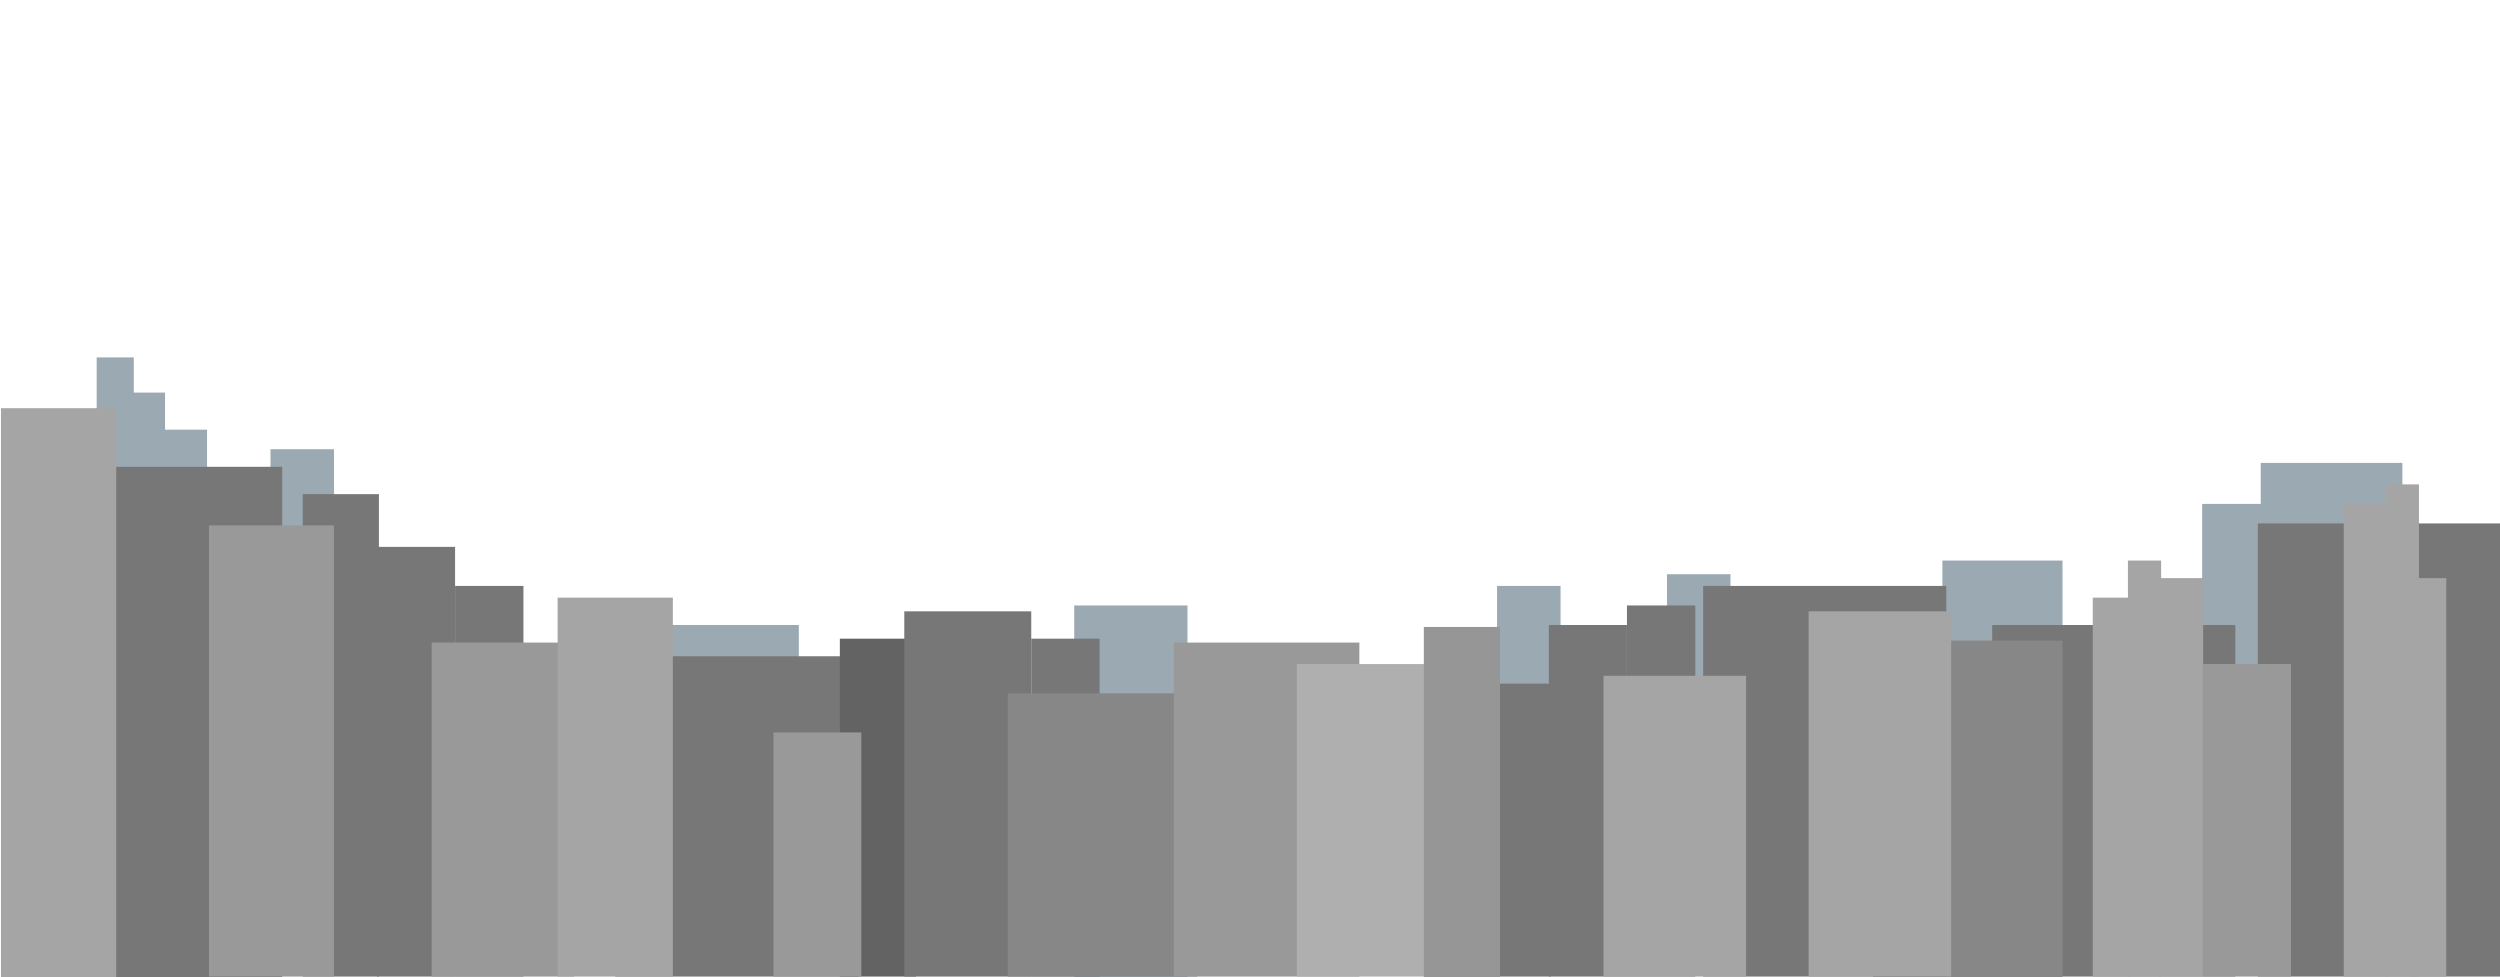
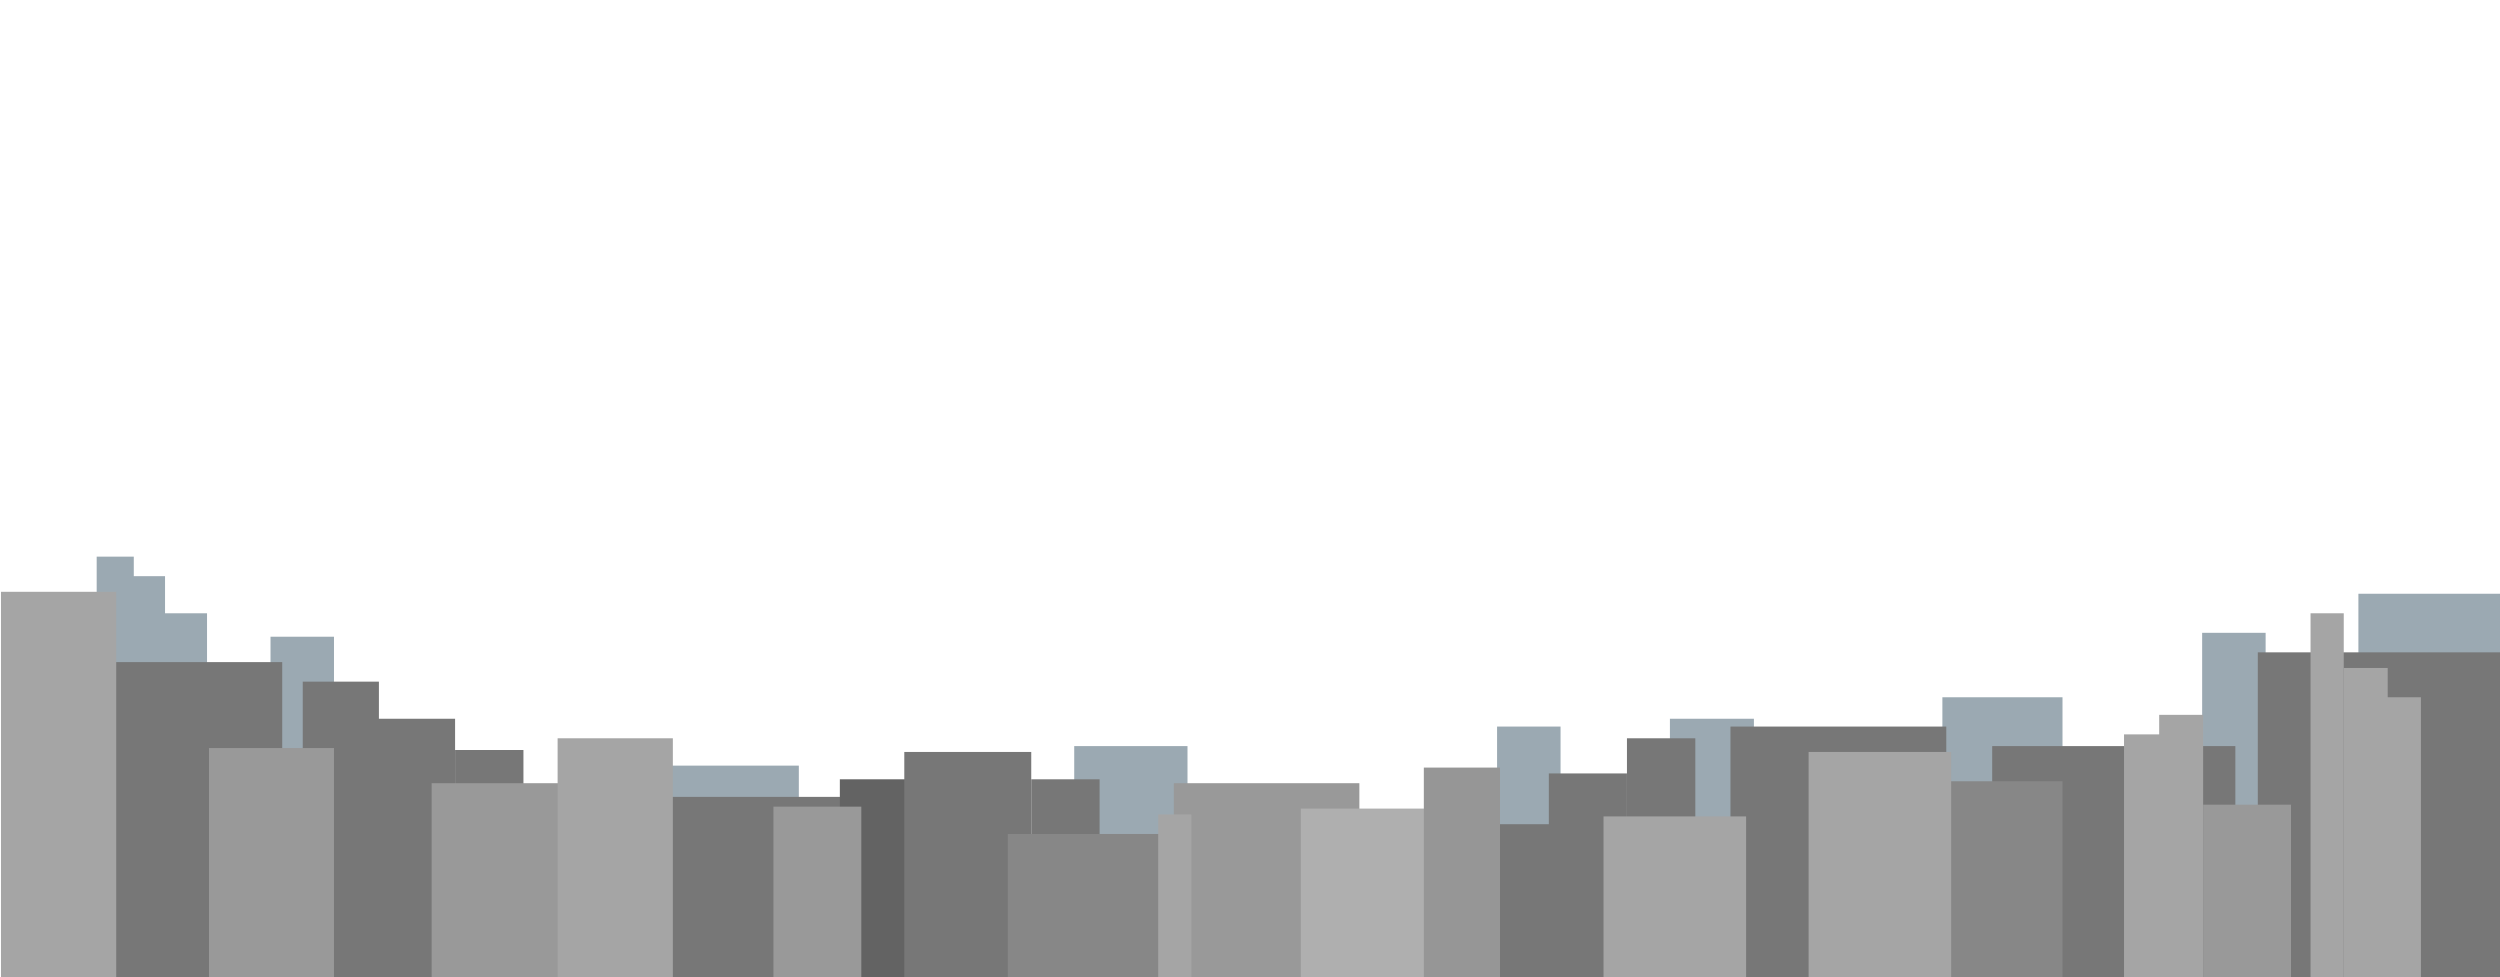
<svg xmlns="http://www.w3.org/2000/svg" id="Layer_1" data-name="Layer 1" viewBox="0 0 1280 500">
  <defs>
    <style>.cls-1{fill:#9ba9b2;}.cls-2{fill:#777;}.cls-3{fill:#a5a5a5;}.cls-4{fill:#999;}.cls-5{fill:#636363;}.cls-6{fill:#878787;}.cls-7{fill:#afafaf;}.cls-8{fill:#969696;}</style>
  </defs>
-   <rect class="cls-1" x="49.5" y="183" width="19" height="211.5" />
-   <rect class="cls-1" x="138.5" y="230" width="32.5" height="226.5" />
-   <rect class="cls-1" x="766.5" y="300" width="32.5" height="199.5" />
-   <rect class="cls-1" x="1127.5" y="258" width="32.5" height="199.5" />
-   <rect class="cls-1" x="994.5" y="287" width="61.5" height="199.5" />
-   <rect class="cls-1" x="1157.5" y="237" width="72.5" height="190.5" />
-   <rect class="cls-1" x="853.5" y="294" width="32.5" height="199.5" />
-   <rect class="cls-1" x="342" y="320" width="67" height="178.5" />
-   <rect class="cls-1" x="550" y="310" width="58" height="190.5" />
-   <rect class="cls-1" x="67.5" y="201" width="17" height="193.5" />
-   <rect class="cls-1" x="83.5" y="220" width="22.5" height="174.5" />
-   <rect class="cls-2" x="20" y="239" width="124.5" height="261.5" />
-   <rect class="cls-2" x="1156" y="268" width="124" height="232" />
-   <rect class="cls-3" x="0.5" y="209" width="59" height="291.5" />
-   <rect class="cls-3" x="1200" y="258" width="22.5" height="242" />
-   <rect class="cls-3" x="1221.5" y="248" width="17" height="252" />
-   <rect class="cls-3" x="1234" y="296" width="18.5" height="204" />
-   <rect class="cls-2" x="1020" y="320" width="124.5" height="180" />
-   <rect class="cls-3" x="1071.5" y="306" width="19" height="194" />
-   <rect class="cls-3" x="1089.5" y="287" width="17" height="213" />
-   <rect class="cls-3" x="1105.5" y="296" width="22.5" height="204" />
-   <rect class="cls-2" x="155" y="253" width="39" height="247" />
-   <rect class="cls-2" x="193" y="280" width="40" height="220" />
-   <rect class="cls-2" x="233" y="300" width="35" height="200" />
-   <rect class="cls-4" x="221" y="329" width="73" height="171" />
-   <rect class="cls-2" x="315" y="336" width="124.5" height="164" />
-   <rect class="cls-3" x="285.5" y="306" width="59" height="194" />
-   <rect class="cls-5" x="430" y="327" width="39" height="173" />
-   <rect class="cls-2" x="463" y="313" width="65" height="187" />
-   <rect class="cls-2" x="528" y="327" width="35" height="173" />
-   <rect class="cls-6" x="516" y="355" width="97" height="145" />
-   <rect class="cls-6" x="959" y="328" width="97" height="173" />
-   <rect class="cls-2" x="872" y="300" width="124.5" height="200" />
-   <rect class="cls-4" x="601" y="329" width="95" height="171" />
-   <rect class="cls-4" x="1128" y="340" width="45" height="160" />
-   <rect class="cls-7" x="664" y="340" width="70" height="160" />
-   <rect class="cls-2" x="755" y="350" width="39" height="150" />
-   <rect class="cls-8" x="729" y="321" width="39" height="180" />
-   <rect class="cls-2" x="793" y="320" width="40" height="180" />
-   <rect class="cls-2" x="833" y="310" width="35" height="190" />
-   <rect class="cls-3" x="821" y="346" width="73" height="154" />
-   <rect class="cls-3" x="926" y="313" width="73" height="187" />
-   <rect class="cls-4" x="107" y="269" width="64" height="231" />
-   <rect class="cls-4" x="396" y="375" width="45" height="125" />
+   <rect class="cls-1" x="49.5" y="285" width="19" height="211.5" />
+   <rect class="cls-1" x="138.5" y="326" width="32.5" height="226.5" />
+   <rect class="cls-1" x="766.5" y="372" width="32.5" height="199.5" />
+   <rect class="cls-1" x="1127.5" y="324" width="32.5" height="199.5" />
+   <rect class="cls-1" x="994.5" y="357" width="61.5" height="199.5" />
+   <rect class="cls-1" x="1207.5" y="304" width="72.5" height="190.5" />
+   <rect class="cls-1" x="855" y="368" width="43" height="199.5" />
+   <rect class="cls-1" x="342" y="392" width="67" height="178.5" />
+   <rect class="cls-1" x="550" y="382" width="58" height="190.5" />
+   <rect class="cls-1" x="67.5" y="295" width="17" height="193.5" />
+   <rect class="cls-1" x="83.5" y="314" width="22.5" height="174.5" />
+   <rect class="cls-2" x="20" y="339" width="124.5" height="261.5" />
+   <rect class="cls-2" x="1156" y="334" width="124" height="232" />
+   <rect class="cls-3" x="0.5" y="303" width="59" height="291.5" />
+   <rect class="cls-3" x="1200" y="342" width="22.5" height="224" />
+   <rect class="cls-3" x="1183" y="314" width="17" height="252" />
+   <rect class="cls-3" x="1221" y="357" width="18.5" height="204" />
+   <rect class="cls-2" x="1020" y="382" width="124.5" height="180" />
+   <rect class="cls-3" x="1087.5" y="376" width="19" height="194" />
+   <rect class="cls-3" x="1105.5" y="366" width="22.5" height="204" />
+   <rect class="cls-2" x="155" y="349" width="39" height="247" />
+   <rect class="cls-2" x="193" y="368" width="40" height="220" />
+   <rect class="cls-2" x="233" y="384" width="35" height="200" />
+   <rect class="cls-4" x="221" y="401" width="73" height="171" />
+   <rect class="cls-2" x="315" y="408" width="124.5" height="164" />
+   <rect class="cls-3" x="285.5" y="378" width="59" height="194" />
+   <rect class="cls-5" x="430" y="399" width="39" height="173" />
+   <rect class="cls-2" x="463" y="385" width="65" height="187" />
+   <rect class="cls-2" x="528" y="399" width="35" height="173" />
+   <rect class="cls-6" x="516" y="427" width="97" height="145" />
+   <rect class="cls-6" x="959" y="400" width="97" height="173" />
+   <rect class="cls-2" x="886" y="372" width="110.5" height="200" />
+   <rect class="cls-4" x="601" y="401" width="95" height="171" />
+   <rect class="cls-4" x="1128" y="412" width="45" height="160" />
+   <rect class="cls-7" x="666" y="414" width="70" height="160" />
+   <rect class="cls-2" x="755" y="422" width="39" height="150" />
+   <rect class="cls-8" x="729" y="393" width="39" height="180" />
+   <rect class="cls-2" x="793" y="396" width="40" height="180" />
+   <rect class="cls-2" x="833" y="378" width="35" height="190" />
+   <rect class="cls-3" x="821" y="418" width="73" height="154" />
+   <rect class="cls-3" x="926" y="385" width="73" height="187" />
+   <rect class="cls-4" x="107" y="383" width="64" height="231" />
+   <rect class="cls-4" x="396" y="413" width="45" height="125" />
+   <rect class="cls-3" x="593" y="417" width="17" height="213" />
</svg>
